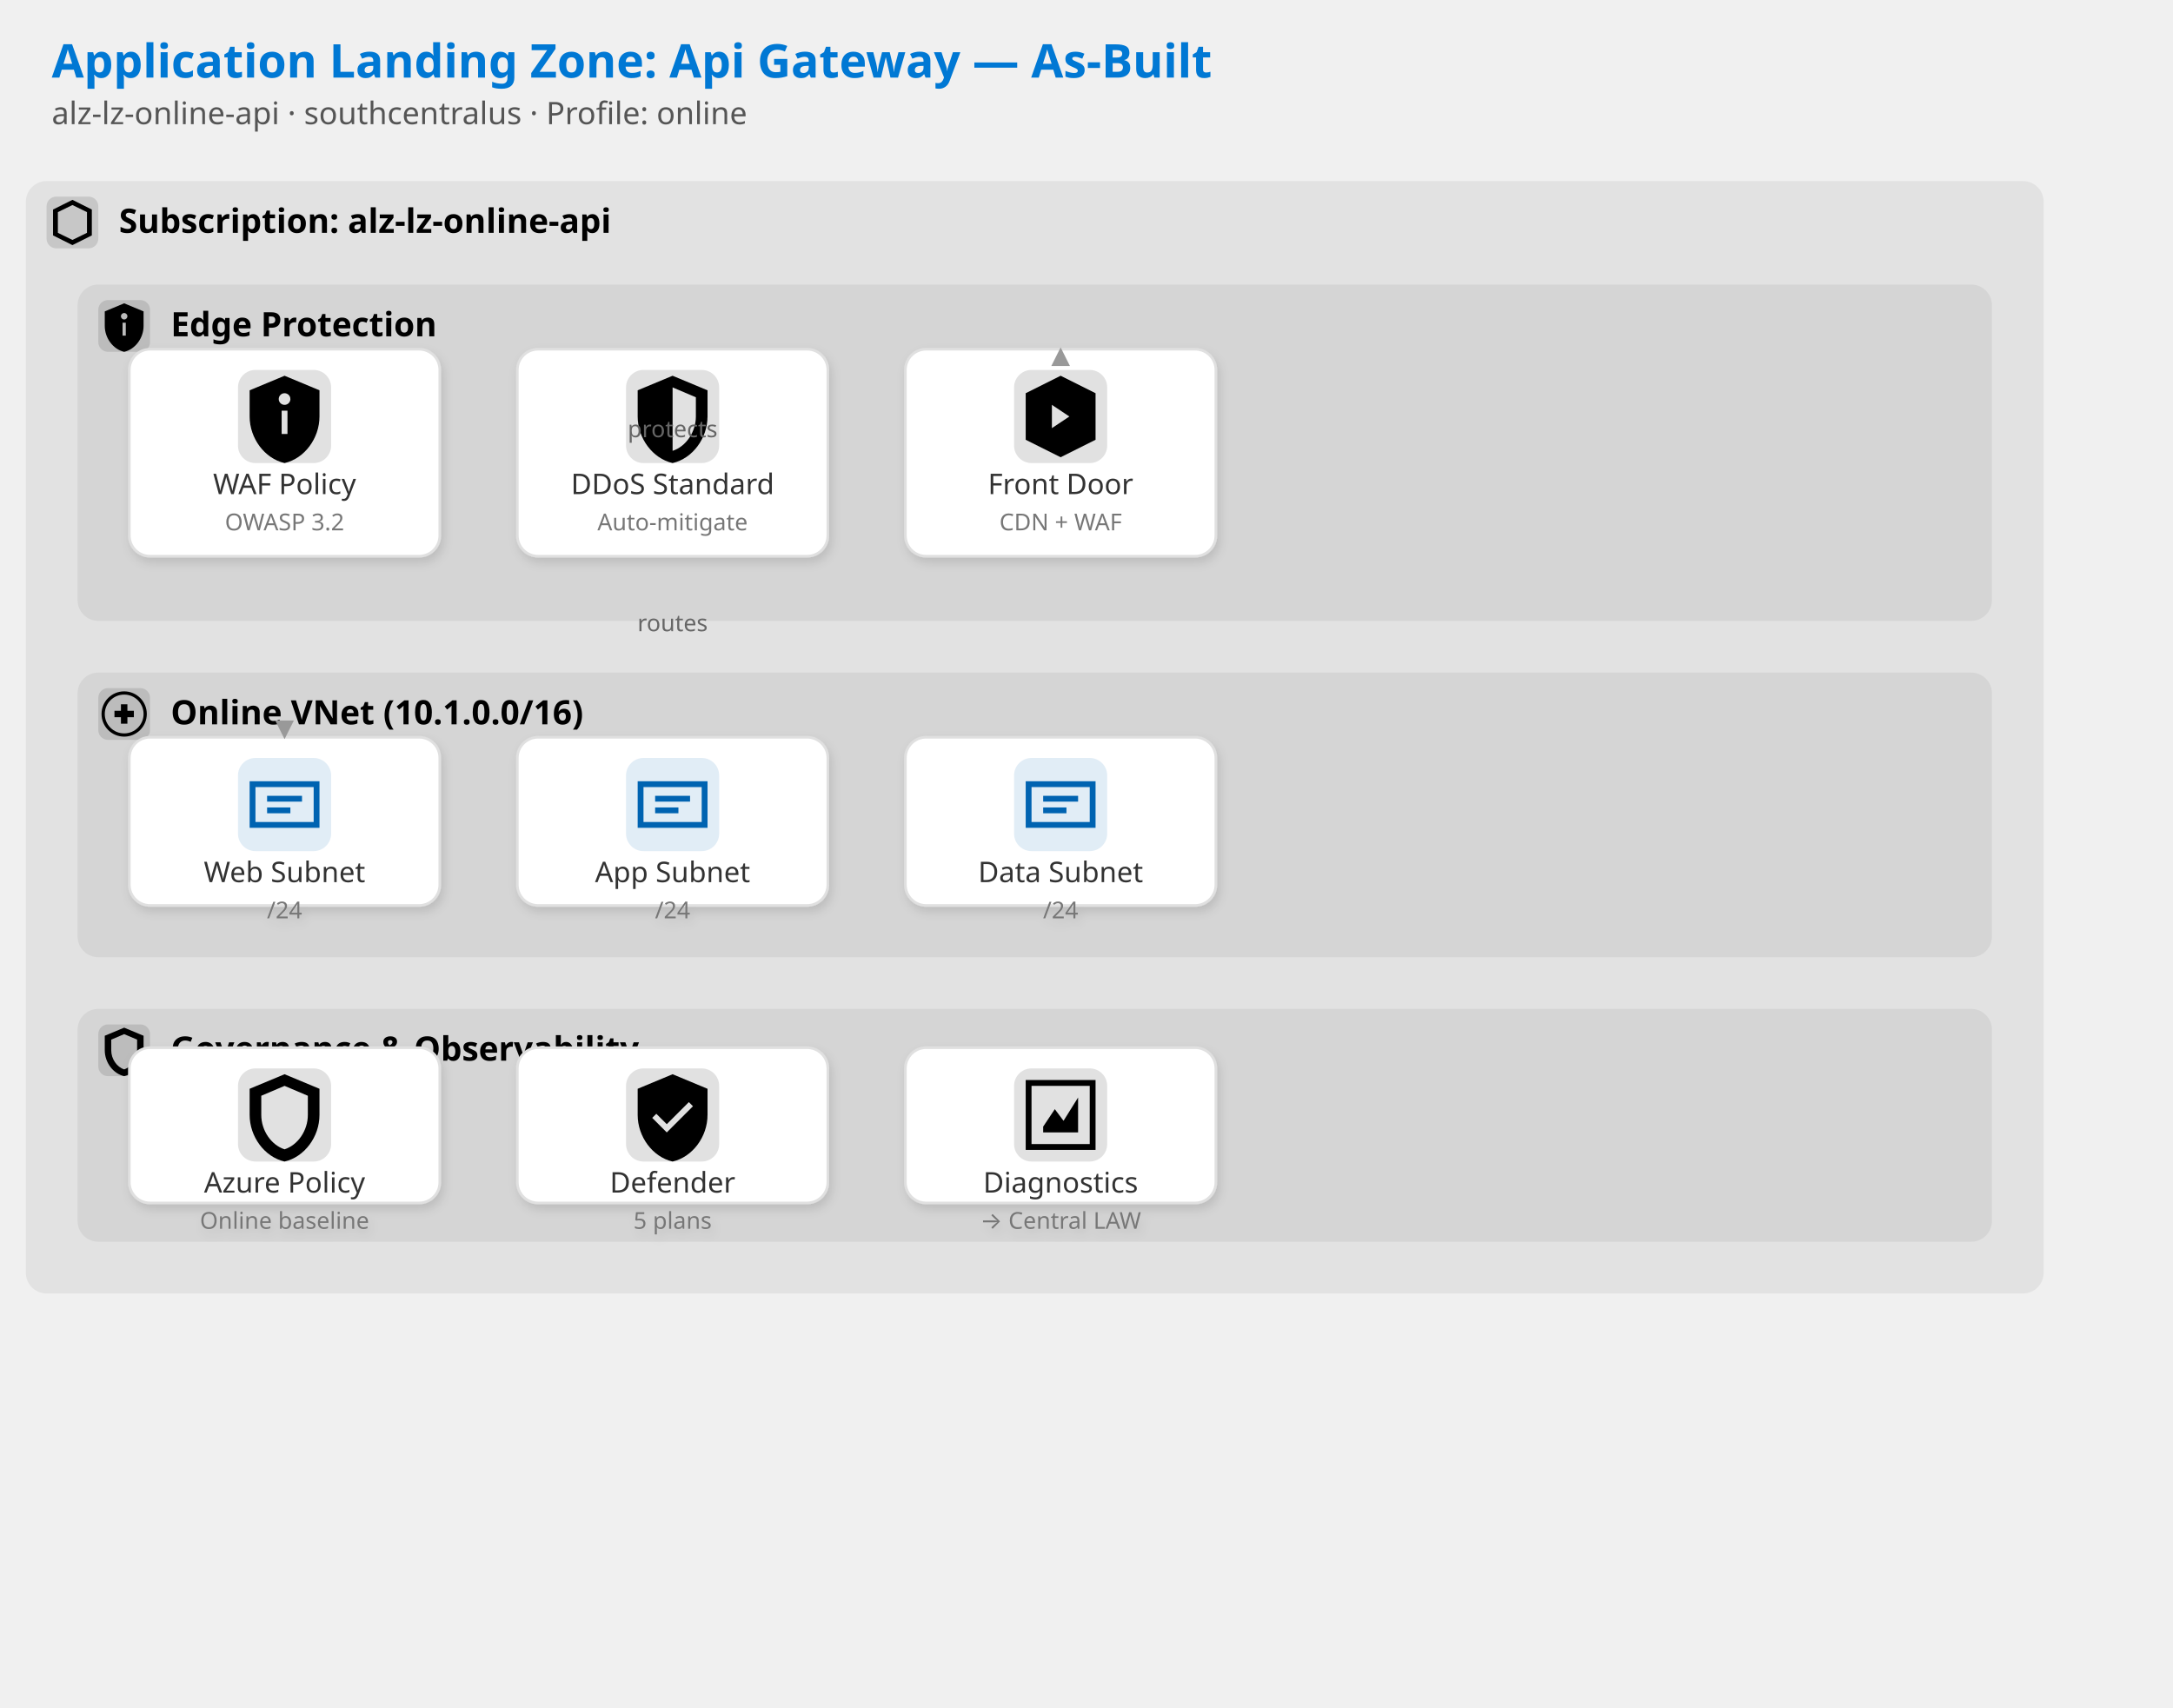
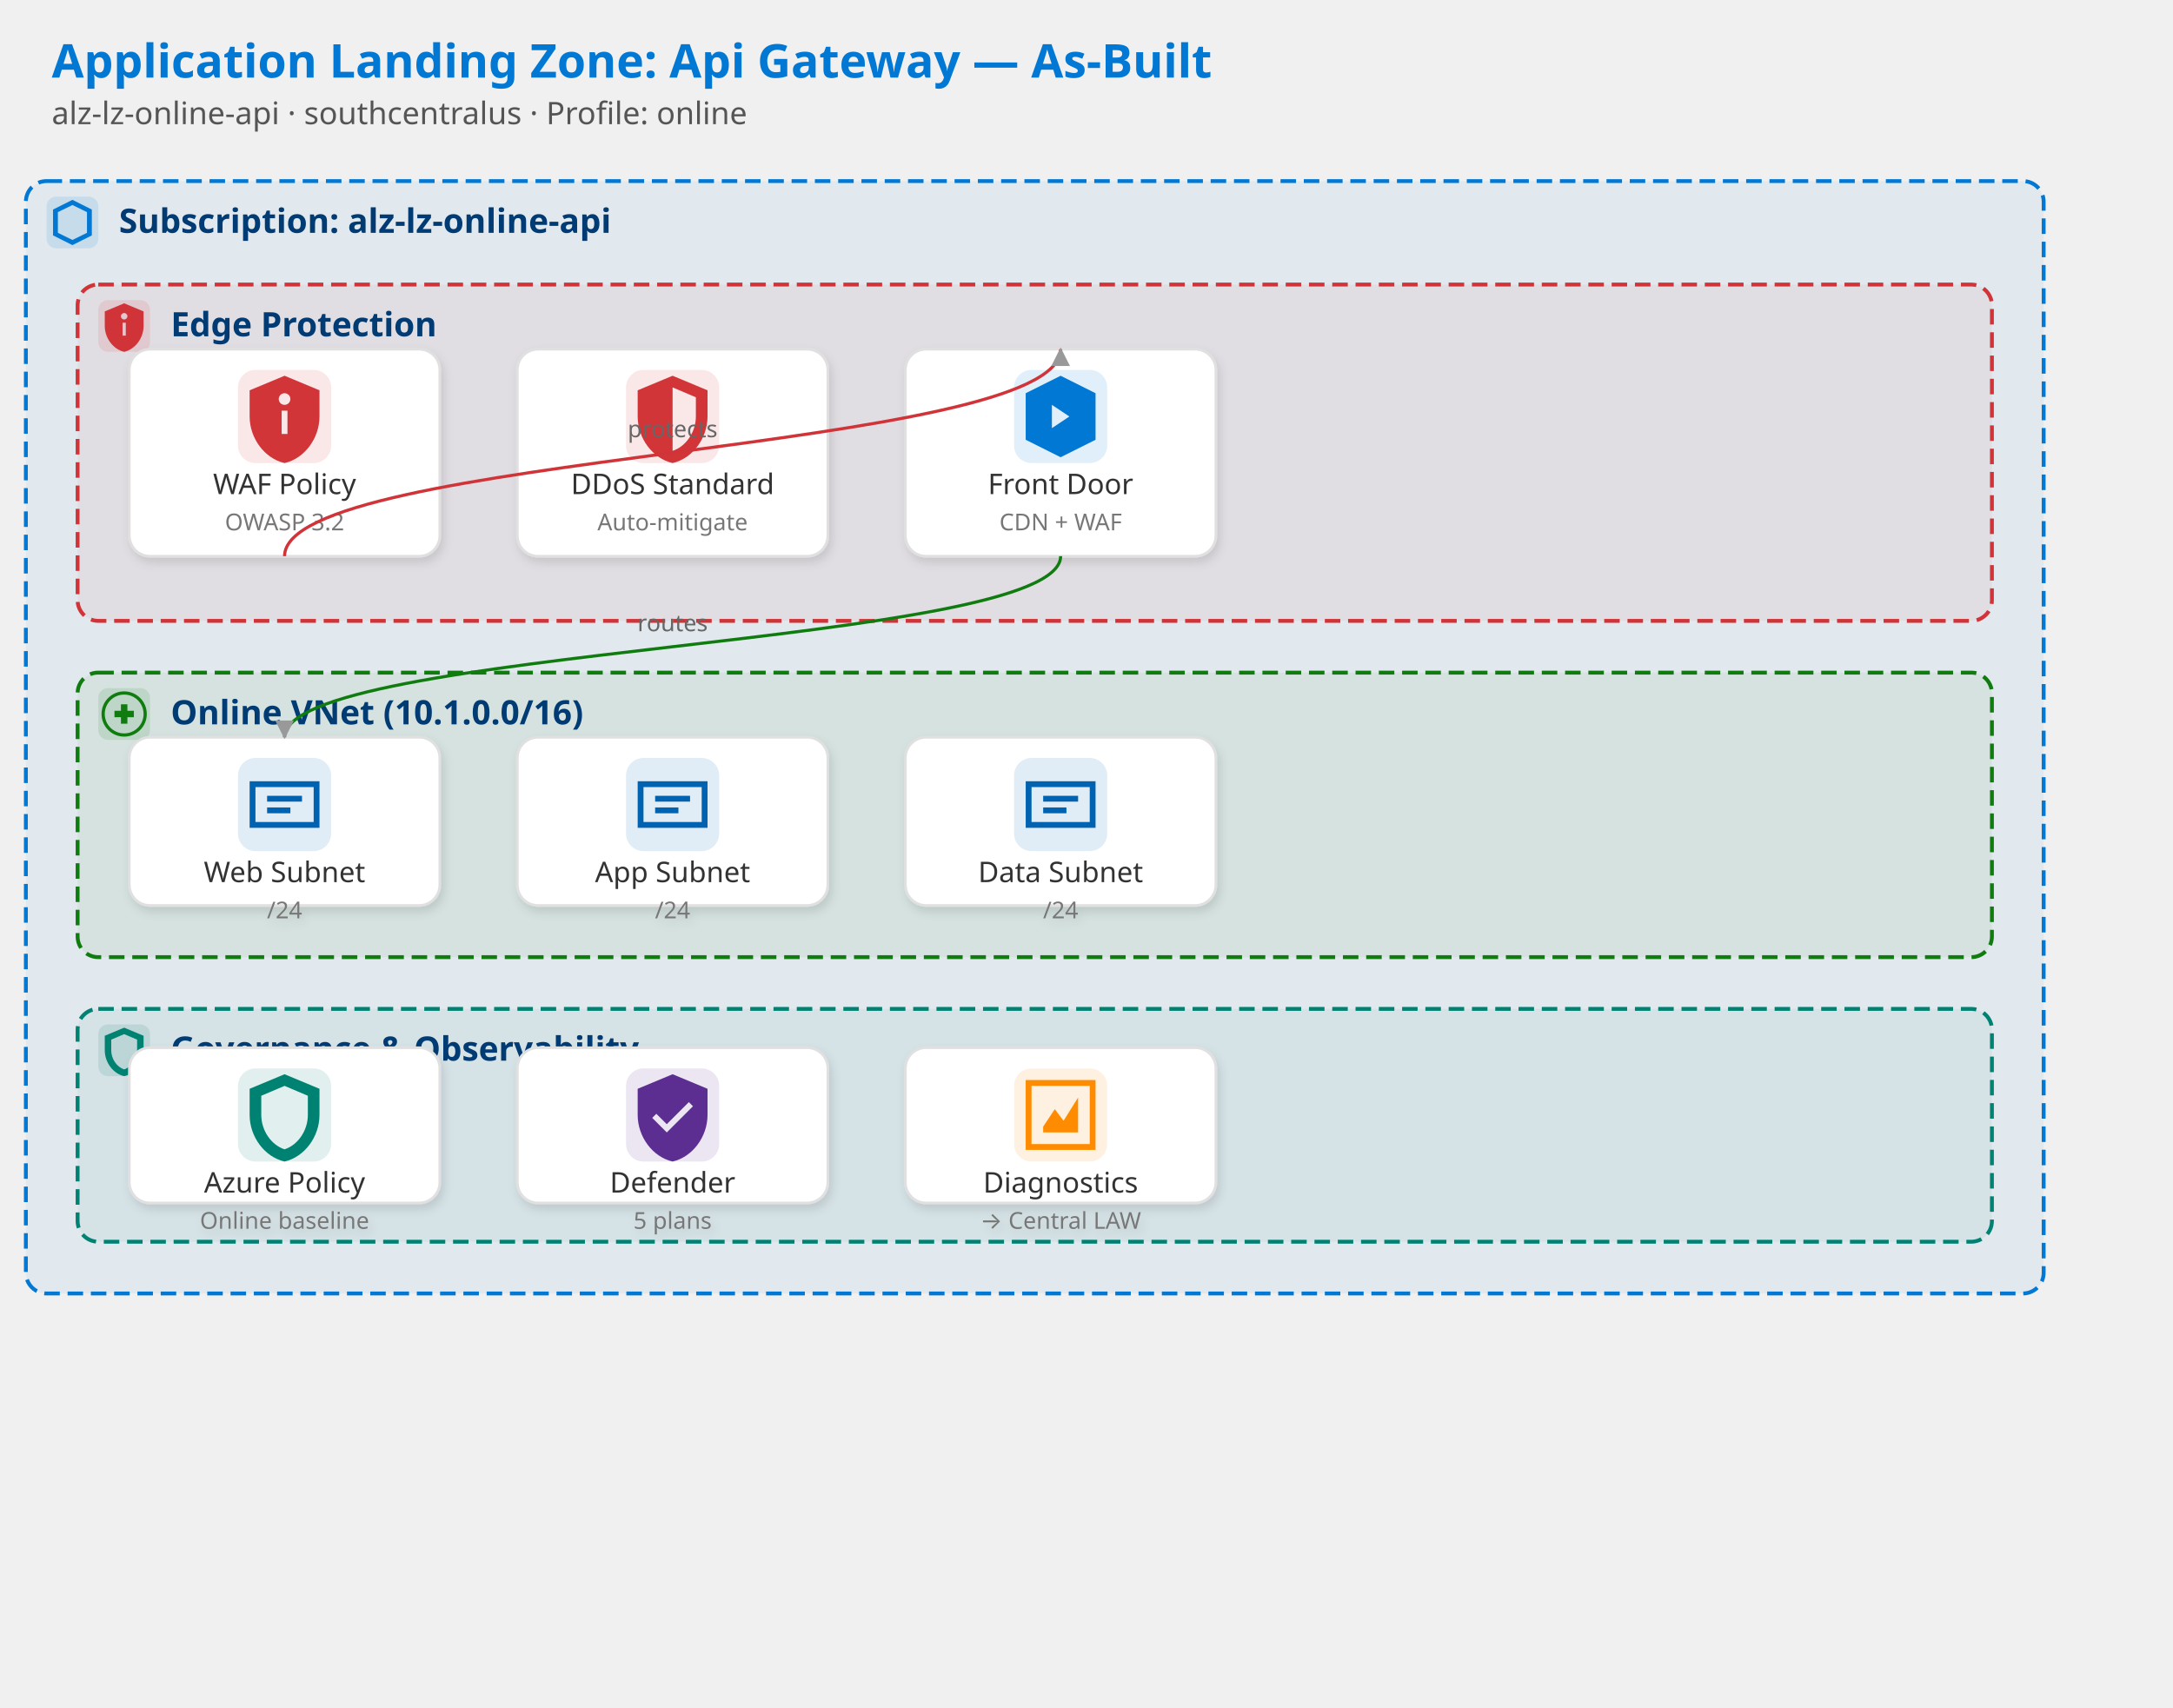
<svg xmlns="http://www.w3.org/2000/svg" viewBox="0 0 840 660" width="840" height="660" font-family="Segoe UI, -apple-system, sans-serif">
  <defs>
    <style>
-       .group-box { fill: AzureColor.LIGHT_GRAY; stroke: #D0D0D0; stroke-width: 1.5; rx: 8; }
-       .group-label { font-size: 13px; font-weight: 600; fill: AzureColor.DARK_BLUE; }
+       .group-box { fill: #F2F2F2; stroke: #D0D0D0; stroke-width: 1.5; rx: 8; }
+       .group-label { font-size: 13px; font-weight: 600; fill: #003B73; }
      .node-label { font-size: 11px; fill: #333; text-anchor: middle; }
      .node-sublabel { font-size: 9px; fill: #777; text-anchor: middle; }
      .edge { stroke: #999; stroke-width: 1.2; fill: none; }
      .edge-dashed { stroke-dasharray: 6 3; }
      .edge-label { font-size: 9px; fill: #666; text-anchor: middle; }
      .title { font-size: 18px; font-weight: 700; fill: #0078D4; }
      .subtitle { font-size: 12px; fill: #555; }
      .icon-bg { rx: 6; ry: 6; }
    </style>
    <filter id="shadow" x="-10%" y="-10%" width="120%" height="130%">
      <feDropShadow dx="1" dy="2" stdDeviation="2" flood-opacity="0.12" />
    </filter>
  </defs>
  <defs>
    <marker id="arrow" viewBox="0 0 10 10" refX="9" refY="5" markerWidth="6" markerHeight="6" orient="auto-start-reverse">
      <path d="M 0 0 L 10 5 L 0 10 z" fill="#999" />
    </marker>
  </defs>
  <text x="20" y="30" class="title">Application Landing Zone: Api Gateway — As-Built</text>
  <text x="20" y="48" class="subtitle">alz-lz-online-api  ·  southcentralus  ·  Profile: online</text>
-   <rect x="10" y="70" width="780" height="430" rx="8" fill="AzureColor.BLUE" fill-opacity="0.06" stroke="AzureColor.BLUE" stroke-width="1.5" stroke-dasharray="6 3" />
+   <rect x="10" y="70" width="780" height="430" rx="8" fill="#0078D4" fill-opacity="0.06" stroke="#0078D4" stroke-width="1.5" stroke-dasharray="6 3" />
  <g transform="translate(18,76) scale(0.625)">
-     <rect width="32" height="32" class="icon-bg" fill="AzureColor.BLUE" opacity="0.12" />
-     <path d="M16 2L4 8v16l12 6 12-6V8L16 2zm0 3.2L25 9.6v12.8L16 26.8 7 22.4V9.6L16 5.2z" fill="AzureColor.BLUE" />
+     <rect width="32" height="32" class="icon-bg" fill="#0078D4" opacity="0.12" />
+     <path d="M16 2L4 8v16l12 6 12-6V8L16 2zm0 3.2L25 9.6v12.8L16 26.8 7 22.4V9.6L16 5.2z" fill="#0078D4" />
  </g>
-   <text x="46" y="90" class="group-label" fill="AzureColor.BLUE">Subscription: alz-lz-online-api</text>
-   <rect x="30" y="110" width="740" height="130" rx="8" fill="AzureColor.RED" fill-opacity="0.06" stroke="AzureColor.RED" stroke-width="1.5" stroke-dasharray="6 3" />
+   <text x="46" y="90" class="group-label" fill="#0078D4">Subscription: alz-lz-online-api</text>
+   <rect x="30" y="110" width="740" height="130" rx="8" fill="#D13438" fill-opacity="0.06" stroke="#D13438" stroke-width="1.5" stroke-dasharray="6 3" />
  <g transform="translate(38,116) scale(0.625)">
-     <rect width="32" height="32" class="icon-bg" fill="AzureColor.RED" opacity="0.12" />
-     <path d="M16 2L4 7v9c0 7.46 5.12 14.43 12 16 6.88-1.57 12-8.54 12-16V7L16 2zm0 6a2 2 0 110 4 2 2 0 010-4zm-1 6h2v8h-2v-8z" fill="AzureColor.RED" />
+     <rect width="32" height="32" class="icon-bg" fill="#D13438" opacity="0.12" />
+     <path d="M16 2L4 7v9c0 7.46 5.12 14.43 12 16 6.88-1.57 12-8.54 12-16V7L16 2zm0 6a2 2 0 110 4 2 2 0 010-4zm-1 6h2v8h-2v-8z" fill="#D13438" />
  </g>
-   <text x="66" y="130" class="group-label" fill="AzureColor.RED">Edge Protection</text>
-   <rect x="30" y="260" width="740" height="110" rx="8" fill="AzureColor.GREEN" fill-opacity="0.06" stroke="AzureColor.GREEN" stroke-width="1.5" stroke-dasharray="6 3" />
+   <text x="66" y="130" class="group-label" fill="#D13438">Edge Protection</text>
+   <rect x="30" y="260" width="740" height="110" rx="8" fill="#107C10" fill-opacity="0.06" stroke="#107C10" stroke-width="1.5" stroke-dasharray="6 3" />
  <g transform="translate(38,266) scale(0.625)">
-     <rect width="32" height="32" class="icon-bg" fill="AzureColor.GREEN" opacity="0.12" />
-     <path d="M16 2C8.27 2 2 8.27 2 16s6.27 14 14 14 14-6.27 14-14S23.73 2 16 2zm0 26C9.37 28 4 22.63 4 16S9.37 4 16 4s12 5.37 12 12-5.37 12-12 12zm-2-18h4v4h4v4h-4v4h-4v-4H10v-4h4V10z" fill="AzureColor.GREEN" />
+     <rect width="32" height="32" class="icon-bg" fill="#107C10" opacity="0.12" />
+     <path d="M16 2C8.27 2 2 8.27 2 16s6.27 14 14 14 14-6.27 14-14S23.73 2 16 2zm0 26C9.37 28 4 22.63 4 16S9.37 4 16 4s12 5.37 12 12-5.37 12-12 12zm-2-18h4v4h4v4h-4v4h-4v-4H10v-4h4V10z" fill="#107C10" />
  </g>
-   <text x="66" y="280" class="group-label" fill="AzureColor.GREEN">Online VNet (10.1.0.0/16)</text>
-   <rect x="30" y="390" width="740" height="90" rx="8" fill="AzureColor.TEAL" fill-opacity="0.06" stroke="AzureColor.TEAL" stroke-width="1.5" stroke-dasharray="6 3" />
+   <text x="66" y="280" class="group-label" fill="#107C10">Online VNet (10.1.0.0/16)</text>
+   <rect x="30" y="390" width="740" height="90" rx="8" fill="#008272" fill-opacity="0.06" stroke="#008272" stroke-width="1.5" stroke-dasharray="6 3" />
  <g transform="translate(38,396) scale(0.625)">
-     <rect width="32" height="32" class="icon-bg" fill="AzureColor.TEAL" opacity="0.12" />
-     <path d="M16 2L4 7v9c0 7.46 5.12 14.43 12 16 6.88-1.57 12-8.54 12-16V7L16 2zm0 4l8 3.4v6.6c0 5.34-3.42 10.33-8 11.8-4.58-1.47-8-6.46-8-11.8V9.4L16 6z" fill="AzureColor.TEAL" />
+     <rect width="32" height="32" class="icon-bg" fill="#008272" opacity="0.12" />
+     <path d="M16 2L4 7v9c0 7.46 5.12 14.43 12 16 6.88-1.57 12-8.54 12-16V7L16 2zm0 4l8 3.4v6.6c0 5.34-3.42 10.33-8 11.8-4.58-1.47-8-6.46-8-11.8V9.4L16 6z" fill="#008272" />
  </g>
-   <text x="66" y="410" class="group-label" fill="AzureColor.TEAL">Governance &amp; Observability</text>
+   <text x="66" y="410" class="group-label" fill="#008272">Governance &amp; Observability</text>
  <g filter="url(#shadow)">
    <rect x="50" y="135" width="120" height="80" rx="8" fill="white" stroke="#E0E0E0" stroke-width="1" />
    <g transform="translate(92.0,143) scale(1.125)">
-       <rect width="32" height="32" class="icon-bg" fill="AzureColor.RED" opacity="0.12" />
-       <path d="M16 2L4 7v9c0 7.46 5.12 14.43 12 16 6.88-1.57 12-8.54 12-16V7L16 2zm0 6a2 2 0 110 4 2 2 0 010-4zm-1 6h2v8h-2v-8z" fill="AzureColor.RED" />
+       <rect width="32" height="32" class="icon-bg" fill="#D13438" opacity="0.12" />
+       <path d="M16 2L4 7v9c0 7.46 5.12 14.43 12 16 6.88-1.57 12-8.54 12-16V7L16 2zm0 6a2 2 0 110 4 2 2 0 010-4zm-1 6h2v8h-2v-8z" fill="#D13438" />
    </g>
    <text x="110.0" y="191" class="node-label">WAF Policy</text>
    <text x="110.0" y="205" class="node-sublabel">OWASP 3.2</text>
  </g>
  <g filter="url(#shadow)">
    <rect x="200" y="135" width="120" height="80" rx="8" fill="white" stroke="#E0E0E0" stroke-width="1" />
    <g transform="translate(242.0,143) scale(1.125)">
-       <rect width="32" height="32" class="icon-bg" fill="AzureColor.RED" opacity="0.12" />
-       <path d="M16 2L4 7v9c0 7.46 5.12 14.43 12 16 6.88-1.57 12-8.54 12-16V7L16 2zm0 4l8 3.4v6.6c0 5.34-3.42 10.33-8 11.8V6z" fill="AzureColor.RED" />
+       <rect width="32" height="32" class="icon-bg" fill="#D13438" opacity="0.12" />
+       <path d="M16 2L4 7v9c0 7.46 5.12 14.43 12 16 6.88-1.57 12-8.54 12-16V7L16 2zm0 4l8 3.4v6.6c0 5.34-3.42 10.33-8 11.8V6z" fill="#D13438" />
    </g>
    <text x="260.0" y="191" class="node-label">DDoS Standard</text>
    <text x="260.0" y="205" class="node-sublabel">Auto-mitigate</text>
  </g>
  <g filter="url(#shadow)">
    <rect x="350" y="135" width="120" height="80" rx="8" fill="white" stroke="#E0E0E0" stroke-width="1" />
    <g transform="translate(392.0,143) scale(1.125)">
-       <rect width="32" height="32" class="icon-bg" fill="AzureColor.BLUE" opacity="0.12" />
-       <path d="M16 2L4 8v16l12 6 12-6V8L16 2zm-3 10l6 4-6 4v-8z" fill="AzureColor.BLUE" />
+       <rect width="32" height="32" class="icon-bg" fill="#0078D4" opacity="0.12" />
+       <path d="M16 2L4 8v16l12 6 12-6V8L16 2zm-3 10l6 4-6 4v-8z" fill="#0078D4" />
    </g>
    <text x="410.0" y="191" class="node-label">Front Door</text>
    <text x="410.0" y="205" class="node-sublabel">CDN + WAF</text>
  </g>
  <g filter="url(#shadow)">
    <rect x="50" y="285" width="120" height="65" rx="8" fill="white" stroke="#E0E0E0" stroke-width="1" />
    <g transform="translate(92.0,293) scale(1.125)">
      <rect width="32" height="32" class="icon-bg" fill="#0063B1" opacity="0.12" />
      <path d="M4 8h24v16H4V8zm2 2v12h20V10H6zm4 3h12v2H10zm0 4h8v2H10z" fill="#0063B1" />
    </g>
    <text x="110.0" y="341" class="node-label">Web Subnet</text>
    <text x="110.0" y="355" class="node-sublabel">/24</text>
  </g>
  <g filter="url(#shadow)">
    <rect x="200" y="285" width="120" height="65" rx="8" fill="white" stroke="#E0E0E0" stroke-width="1" />
    <g transform="translate(242.0,293) scale(1.125)">
      <rect width="32" height="32" class="icon-bg" fill="#0063B1" opacity="0.12" />
      <path d="M4 8h24v16H4V8zm2 2v12h20V10H6zm4 3h12v2H10zm0 4h8v2H10z" fill="#0063B1" />
    </g>
    <text x="260.0" y="341" class="node-label">App Subnet</text>
    <text x="260.0" y="355" class="node-sublabel">/24</text>
  </g>
  <g filter="url(#shadow)">
    <rect x="350" y="285" width="120" height="65" rx="8" fill="white" stroke="#E0E0E0" stroke-width="1" />
    <g transform="translate(392.0,293) scale(1.125)">
      <rect width="32" height="32" class="icon-bg" fill="#0063B1" opacity="0.12" />
      <path d="M4 8h24v16H4V8zm2 2v12h20V10H6zm4 3h12v2H10zm0 4h8v2H10z" fill="#0063B1" />
    </g>
    <text x="410.0" y="341" class="node-label">Data Subnet</text>
    <text x="410.0" y="355" class="node-sublabel">/24</text>
  </g>
  <g filter="url(#shadow)">
    <rect x="50" y="405" width="120" height="60" rx="8" fill="white" stroke="#E0E0E0" stroke-width="1" />
    <g transform="translate(92.0,413) scale(1.125)">
-       <rect width="32" height="32" class="icon-bg" fill="AzureColor.TEAL" opacity="0.12" />
-       <path d="M16 2L4 7v9c0 7.46 5.12 14.43 12 16 6.88-1.57 12-8.54 12-16V7L16 2zm0 4l8 3.4v6.6c0 5.34-3.42 10.33-8 11.8-4.58-1.47-8-6.46-8-11.8V9.4L16 6z" fill="AzureColor.TEAL" />
+       <rect width="32" height="32" class="icon-bg" fill="#008272" opacity="0.12" />
+       <path d="M16 2L4 7v9c0 7.46 5.12 14.43 12 16 6.88-1.57 12-8.54 12-16V7L16 2zm0 4l8 3.4v6.6c0 5.34-3.42 10.33-8 11.8-4.58-1.47-8-6.46-8-11.8V9.4L16 6z" fill="#008272" />
    </g>
    <text x="110.0" y="461" class="node-label">Azure Policy</text>
    <text x="110.0" y="475" class="node-sublabel">Online baseline</text>
  </g>
  <g filter="url(#shadow)">
    <rect x="200" y="405" width="120" height="60" rx="8" fill="white" stroke="#E0E0E0" stroke-width="1" />
    <g transform="translate(242.0,413) scale(1.125)">
-       <rect width="32" height="32" class="icon-bg" fill="AzureColor.PURPLE" opacity="0.12" />
-       <path d="M16 2L4 7v9c0 7.46 5.12 14.43 12 16 6.88-1.57 12-8.54 12-16V7L16 2zm-2 20l-5-5 1.41-1.41L14 19.17l7.59-7.59L23 13l-9 9z" fill="AzureColor.PURPLE" />
+       <rect width="32" height="32" class="icon-bg" fill="#5C2D91" opacity="0.12" />
+       <path d="M16 2L4 7v9c0 7.46 5.12 14.43 12 16 6.88-1.57 12-8.54 12-16V7L16 2zm-2 20l-5-5 1.41-1.41L14 19.17l7.59-7.59L23 13l-9 9z" fill="#5C2D91" />
    </g>
    <text x="260.0" y="461" class="node-label">Defender</text>
    <text x="260.0" y="475" class="node-sublabel">5 plans</text>
  </g>
  <g filter="url(#shadow)">
    <rect x="350" y="405" width="120" height="60" rx="8" fill="white" stroke="#E0E0E0" stroke-width="1" />
    <g transform="translate(392.0,413) scale(1.125)">
-       <rect width="32" height="32" class="icon-bg" fill="AzureColor.ORANGE" opacity="0.12" />
-       <path d="M4 4h24v24H4V4zm2 2v20h20V6H6zm4 14l4-6 3 4 5-8v12H10v-2z" fill="AzureColor.ORANGE" />
+       <rect width="32" height="32" class="icon-bg" fill="#FF8C00" opacity="0.12" />
+       <path d="M4 4h24v24H4V4zm2 2v20h20V6H6zm4 14l4-6 3 4 5-8v12H10v-2z" fill="#FF8C00" />
    </g>
    <text x="410.0" y="461" class="node-label">Diagnostics</text>
    <text x="410.0" y="475" class="node-sublabel">→ Central LAW</text>
  </g>
-   <path d="M110.0,215 C110.0,175.0 410.0,175.0 410.0,135" stroke="AzureColor.RED" stroke-width="1.2" fill="none" marker-end="url(#arrow)" />
+   <path d="M110.0,215 C110.0,175.0 410.0,175.0 410.0,135" stroke="#D13438" stroke-width="1.2" fill="none" marker-end="url(#arrow)" />
  <text x="260.0" y="169.0" class="edge-label">protects</text>
-   <path d="M410.0,215 C410.0,250.0 110.0,250.0 110.0,285" stroke="AzureColor.GREEN" stroke-width="1.2" fill="none" marker-end="url(#arrow)" />
+   <path d="M410.0,215 C410.0,250.0 110.0,250.0 110.0,285" stroke="#107C10" stroke-width="1.2" fill="none" marker-end="url(#arrow)" />
  <text x="260.0" y="244.0" class="edge-label">routes</text>
</svg>
